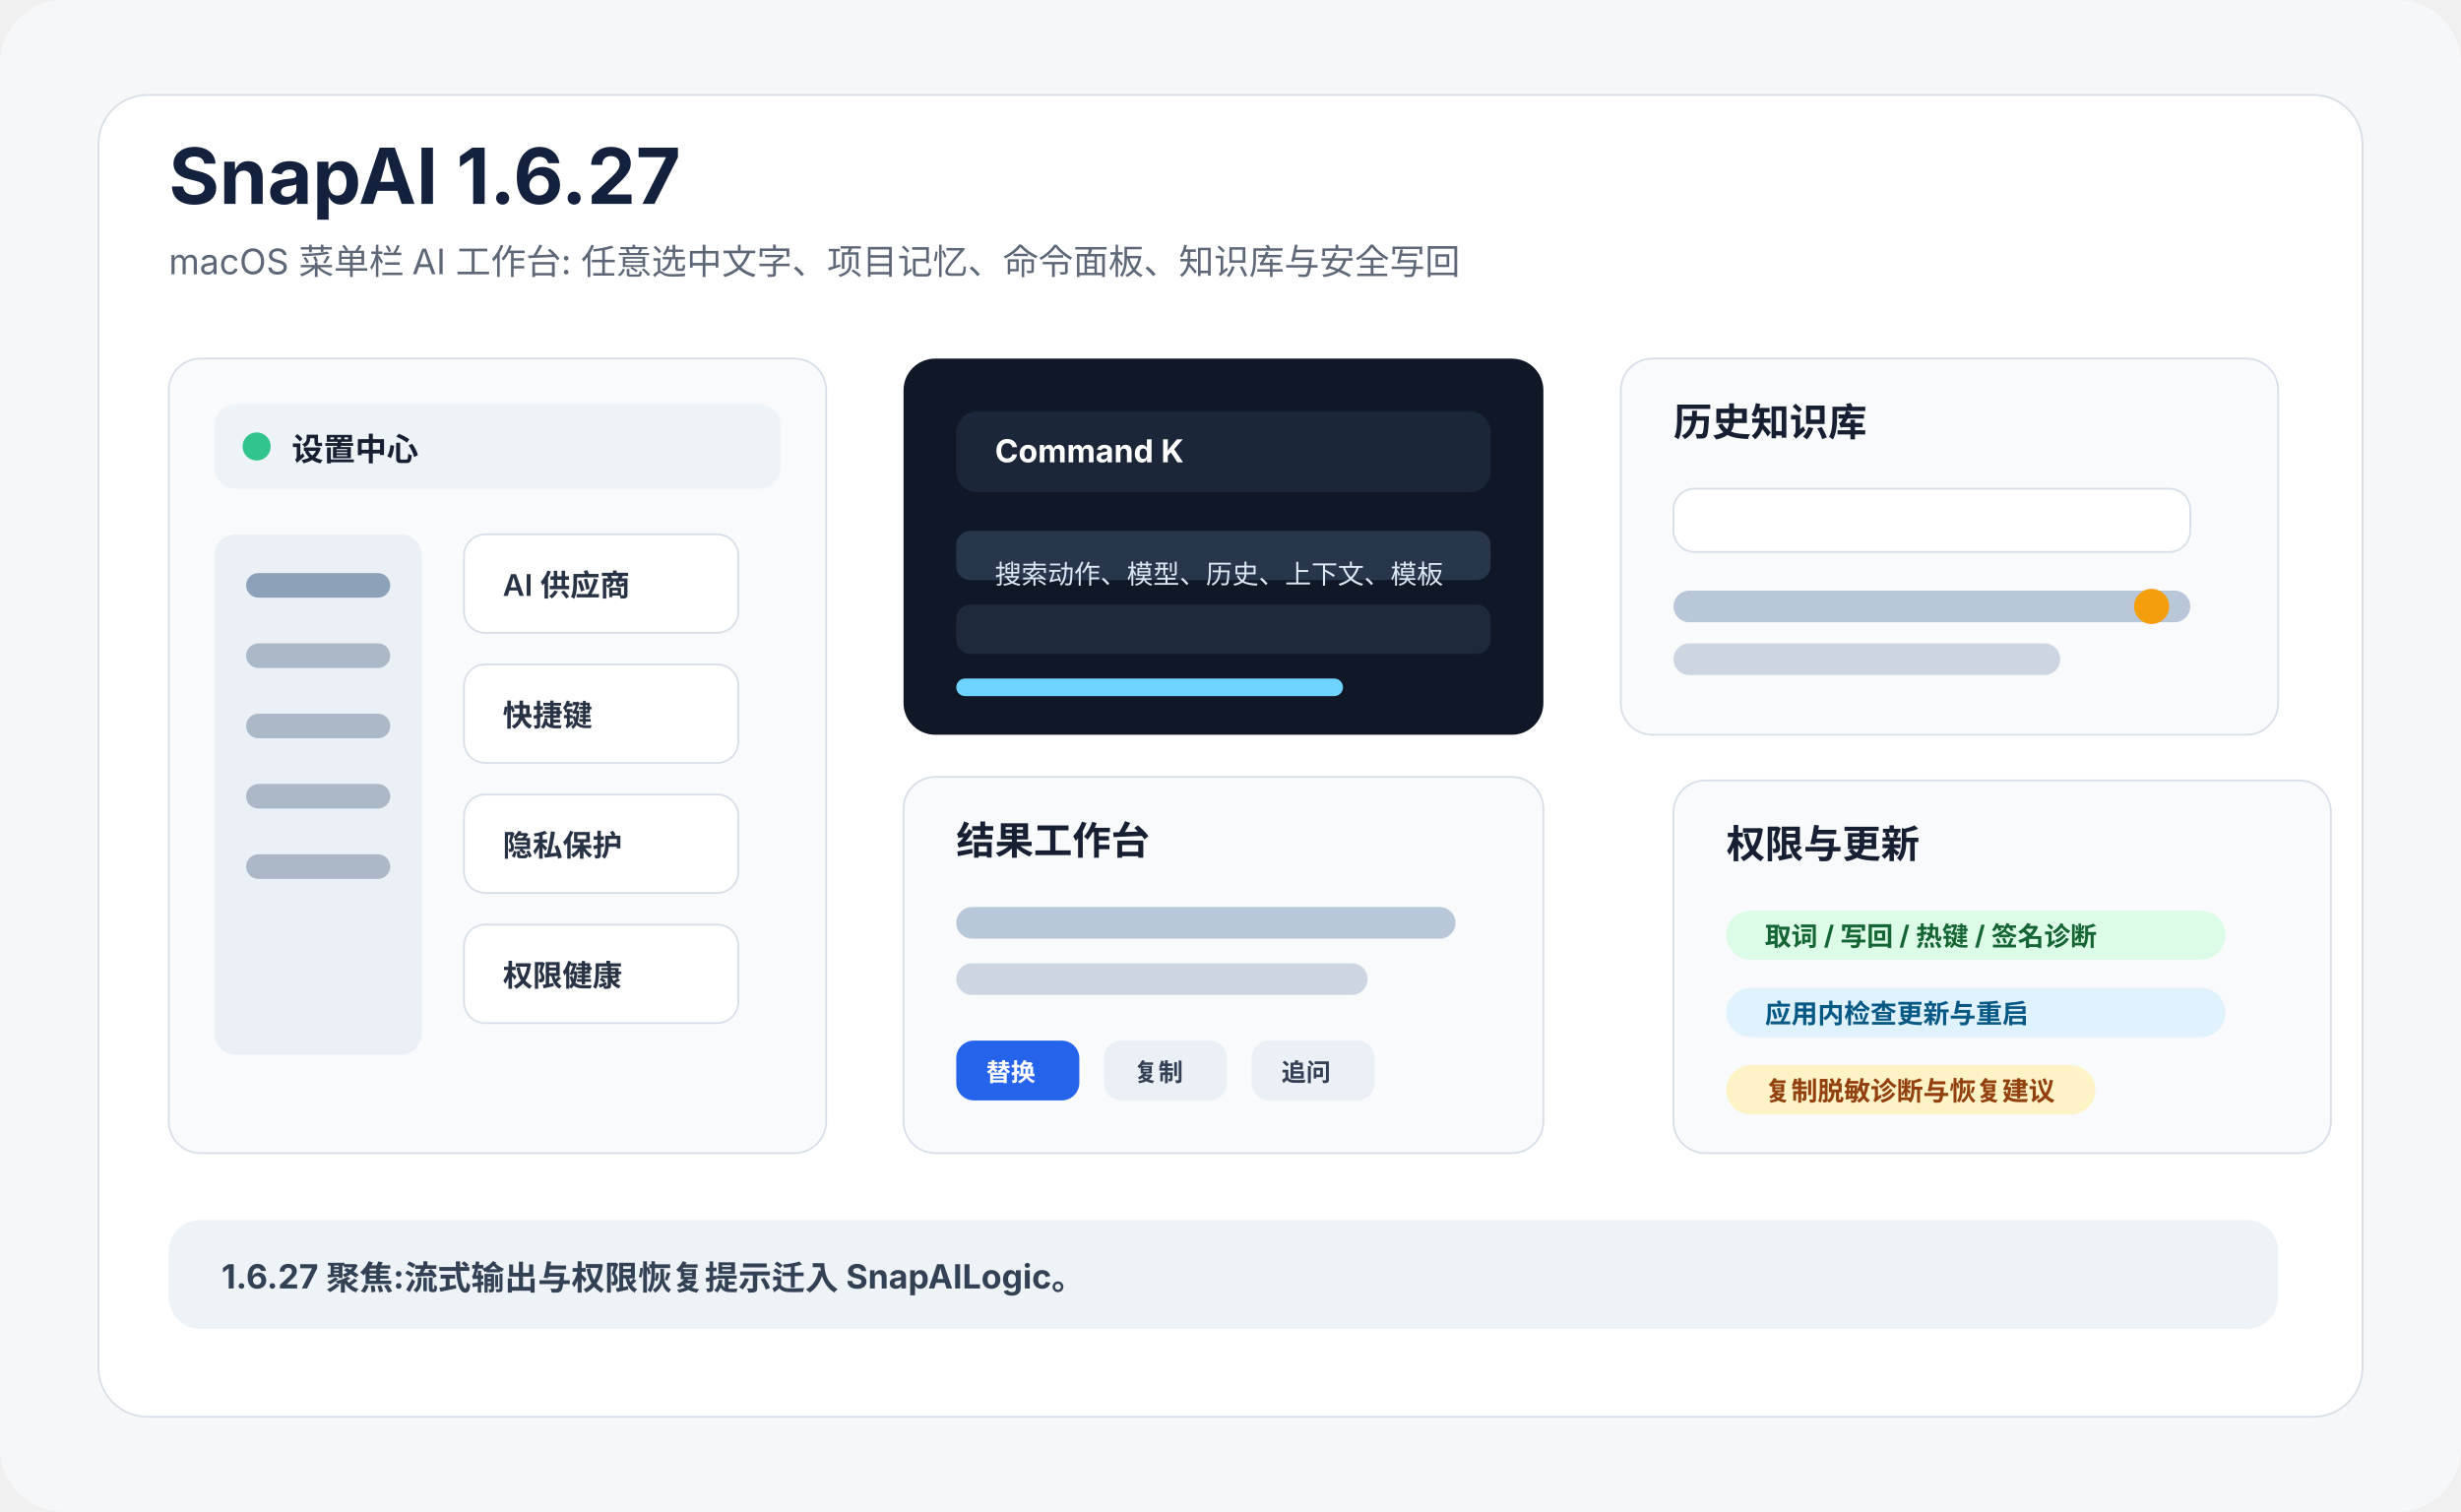
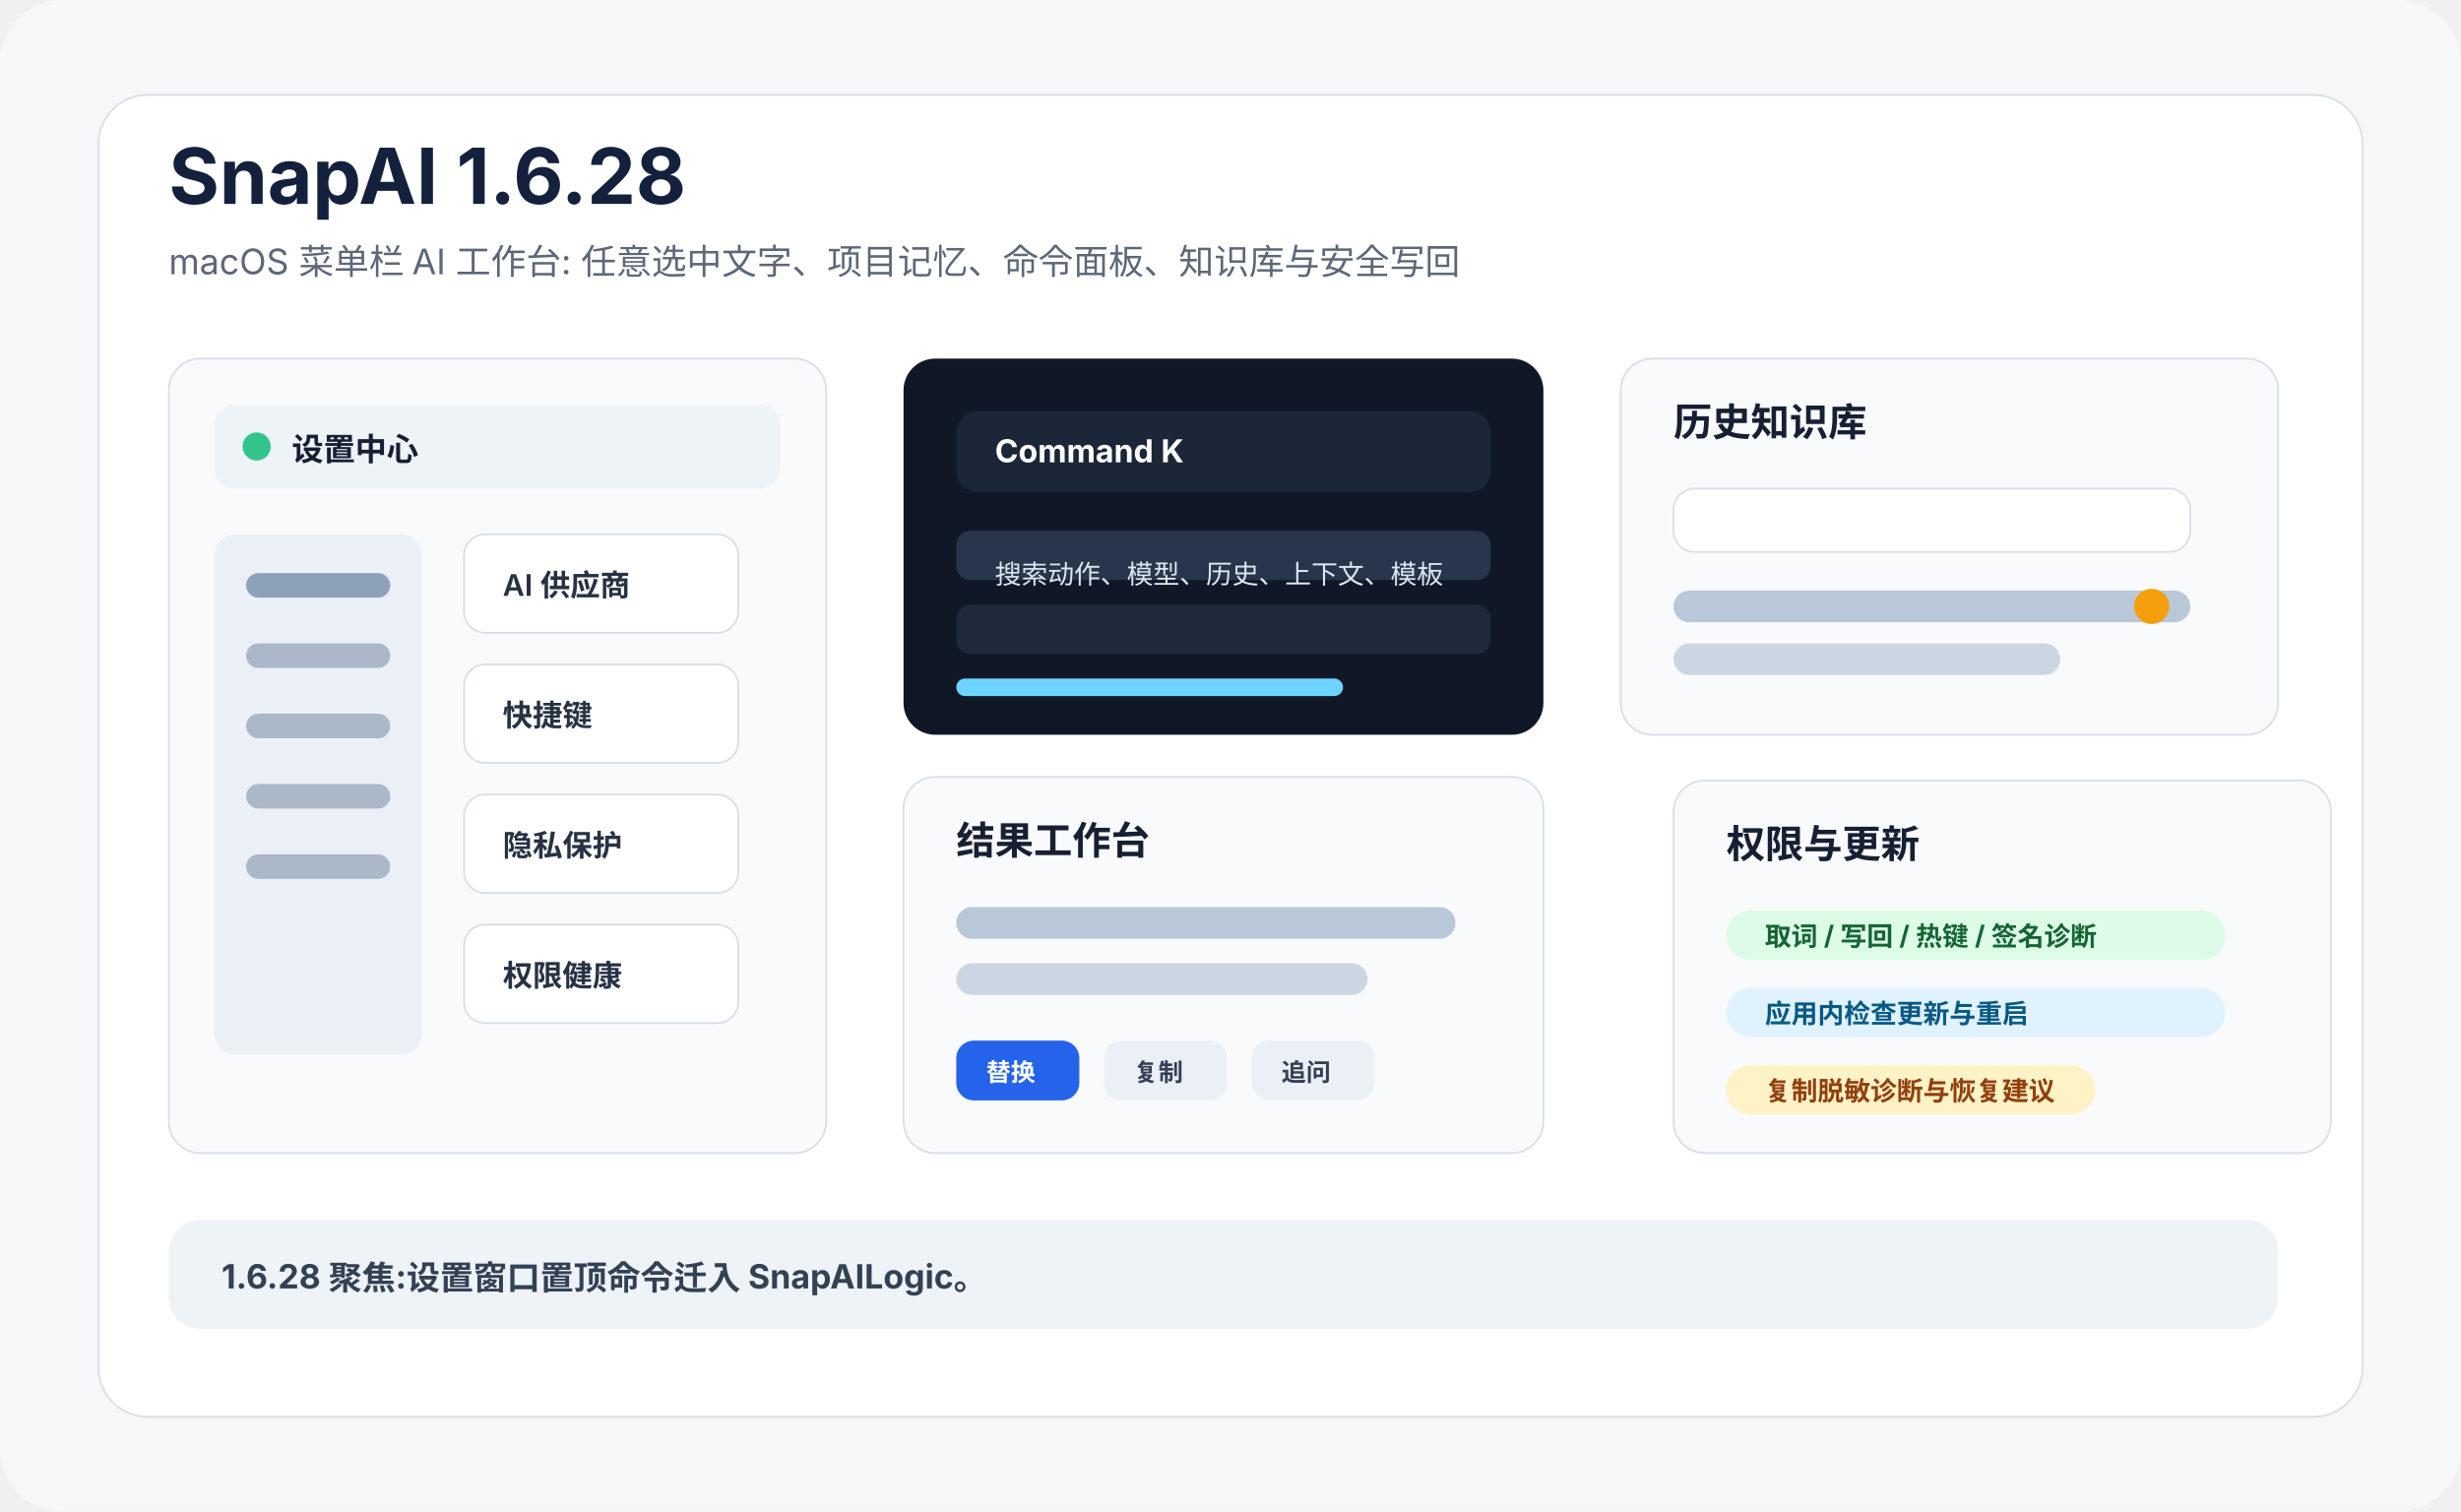
<svg xmlns="http://www.w3.org/2000/svg" width="1400" height="860" viewBox="0 0 1400 860" fill="none">
  <rect width="1400" height="860" rx="36" fill="#F5F7F9" />
  <rect x="56" y="54" width="1288" height="752" rx="28" fill="#FFFFFF" stroke="#D8DEE6" />
-   <text x="96" y="116" fill="#14213D" font-family="-apple-system,BlinkMacSystemFont,Segoe UI,sans-serif" font-size="44" font-weight="700">SnapAI 1.6.27</text>
+   <text x="96" y="116" fill="#14213D" font-family="-apple-system,BlinkMacSystemFont,Segoe UI,sans-serif" font-size="44" font-weight="700">SnapAI 1.6.28</text>
  <text x="96" y="156" fill="#5D6778" font-family="-apple-system,BlinkMacSystemFont,Segoe UI,sans-serif" font-size="20">macOS 菜单栏 AI 工作台: 任意选中文字、项目记忆、命令面板、知识库与安全写回</text>
  <rect x="96" y="204" width="374" height="452" rx="18" fill="#F8FAFC" stroke="#D7DEE8" />
  <rect x="122" y="230" width="322" height="48" rx="12" fill="#EEF3F8" />
  <circle cx="146" cy="254" r="8" fill="#31C48D" />
  <text x="166" y="262" fill="#172033" font-family="-apple-system,BlinkMacSystemFont,Segoe UI,sans-serif" font-size="18" font-weight="650">设置中心</text>
  <rect x="122" y="304" width="118" height="296" rx="12" fill="#EAF0F6" />
  <rect x="140" y="326" width="82" height="14" rx="7" fill="#8DA2B8" />
  <rect x="140" y="366" width="82" height="14" rx="7" fill="#AAB8C8" />
  <rect x="140" y="406" width="82" height="14" rx="7" fill="#AAB8C8" />
  <rect x="140" y="446" width="82" height="14" rx="7" fill="#AAB8C8" />
  <rect x="140" y="486" width="82" height="14" rx="7" fill="#AAB8C8" />
  <rect x="264" y="304" width="156" height="56" rx="12" fill="#FFFFFF" stroke="#D7DEE8" />
  <text x="286" y="339" fill="#273244" font-family="-apple-system,BlinkMacSystemFont,Segoe UI,sans-serif" font-size="17" font-weight="600">AI 供应商</text>
  <rect x="264" y="378" width="156" height="56" rx="12" fill="#FFFFFF" stroke="#D7DEE8" />
  <text x="286" y="413" fill="#273244" font-family="-apple-system,BlinkMacSystemFont,Segoe UI,sans-serif" font-size="17" font-weight="600">快捷键</text>
  <rect x="264" y="452" width="156" height="56" rx="12" fill="#FFFFFF" stroke="#D7DEE8" />
  <text x="286" y="487" fill="#273244" font-family="-apple-system,BlinkMacSystemFont,Segoe UI,sans-serif" font-size="17" font-weight="600">隐私保护</text>
  <rect x="264" y="526" width="156" height="56" rx="12" fill="#FFFFFF" stroke="#D7DEE8" />
  <text x="286" y="561" fill="#273244" font-family="-apple-system,BlinkMacSystemFont,Segoe UI,sans-serif" font-size="17" font-weight="600">权限健康</text>
  <rect x="514" y="204" width="364" height="214" rx="18" fill="#101827" />
  <rect x="544" y="234" width="304" height="46" rx="12" fill="#1B2738" />
  <text x="566" y="263" fill="#FFFFFF" font-family="-apple-system,BlinkMacSystemFont,Segoe UI,sans-serif" font-size="18" font-weight="650">Command K</text>
  <rect x="544" y="302" width="304" height="28" rx="8" fill="#27364A" />
  <rect x="544" y="344" width="304" height="28" rx="8" fill="#1E2A3B" />
  <rect x="544" y="386" width="220" height="10" rx="5" fill="#6ED3FF" />
  <text x="566" y="332" fill="#DDE7F3" font-family="-apple-system,BlinkMacSystemFont,Segoe UI,sans-serif" font-size="15">搜索动作、模型、历史、上下文、模板</text>
  <rect x="514" y="442" width="364" height="214" rx="18" fill="#F8FAFC" stroke="#D7DEE8" />
  <text x="544" y="486" fill="#172033" font-family="-apple-system,BlinkMacSystemFont,Segoe UI,sans-serif" font-size="22" font-weight="700">结果工作台</text>
  <rect x="544" y="516" width="284" height="18" rx="9" fill="#B9C8D8" />
  <rect x="544" y="548" width="234" height="18" rx="9" fill="#CCD6E2" />
  <rect x="544" y="592" width="70" height="34" rx="10" fill="#2563EB" />
  <rect x="628" y="592" width="70" height="34" rx="10" fill="#EAF0F6" />
  <rect x="712" y="592" width="70" height="34" rx="10" fill="#EAF0F6" />
  <text x="561" y="615" fill="#FFFFFF" font-family="-apple-system,BlinkMacSystemFont,Segoe UI,sans-serif" font-size="14" font-weight="700">替换</text>
  <text x="645" y="615" fill="#344054" font-family="-apple-system,BlinkMacSystemFont,Segoe UI,sans-serif" font-size="14" font-weight="700">复制</text>
  <text x="729" y="615" fill="#344054" font-family="-apple-system,BlinkMacSystemFont,Segoe UI,sans-serif" font-size="14" font-weight="700">追问</text>
  <rect x="922" y="204" width="374" height="214" rx="18" fill="#F8FAFC" stroke="#D7DEE8" />
  <text x="952" y="248" fill="#172033" font-family="-apple-system,BlinkMacSystemFont,Segoe UI,sans-serif" font-size="22" font-weight="700">历史知识库</text>
  <rect x="952" y="278" width="294" height="36" rx="12" fill="#FFFFFF" stroke="#D7DEE8" />
  <rect x="952" y="336" width="294" height="18" rx="9" fill="#B9C8D8" />
  <rect x="952" y="366" width="220" height="18" rx="9" fill="#CCD6E2" />
  <circle cx="1224" cy="345" r="10" fill="#F59E0B" />
  <rect x="952" y="444" width="374" height="212" rx="18" fill="#F8FAFC" stroke="#D7DEE8" />
  <text x="982" y="488" fill="#172033" font-family="-apple-system,BlinkMacSystemFont,Segoe UI,sans-serif" font-size="22" font-weight="700">权限与更新</text>
  <rect x="982" y="518" width="284" height="28" rx="14" fill="#DCFCE7" />
  <rect x="982" y="562" width="284" height="28" rx="14" fill="#E0F2FE" />
  <rect x="982" y="606" width="210" height="28" rx="14" fill="#FEF3C7" />
  <text x="1004" y="538" fill="#166534" font-family="-apple-system,BlinkMacSystemFont,Segoe UI,sans-serif" font-size="15" font-weight="650">取词 / 写回 / 热键 / 签名诊断</text>
  <text x="1004" y="582" fill="#075985" font-family="-apple-system,BlinkMacSystemFont,Segoe UI,sans-serif" font-size="15" font-weight="650">应用内检查更新与重启</text>
  <text x="1004" y="626" fill="#92400E" font-family="-apple-system,BlinkMacSystemFont,Segoe UI,sans-serif" font-size="15" font-weight="650">复制脱敏诊断与恢复建议</text>
  <rect x="96" y="694" width="1200" height="62" rx="18" fill="#EEF3F8" />
-   <text x="126" y="733" fill="#334155" font-family="-apple-system,BlinkMacSystemFont,Segoe UI,sans-serif" font-size="19" font-weight="650">1.6.27 聚焦:流式输出与权限恢复提示迁入 SnapAILogic。</text>
+   <text x="126" y="733" fill="#334155" font-family="-apple-system,BlinkMacSystemFont,Segoe UI,sans-serif" font-size="19" font-weight="650">1.6.28 聚焦:设置窗口置顶命令迁入 SnapAILogic。</text>
</svg>
